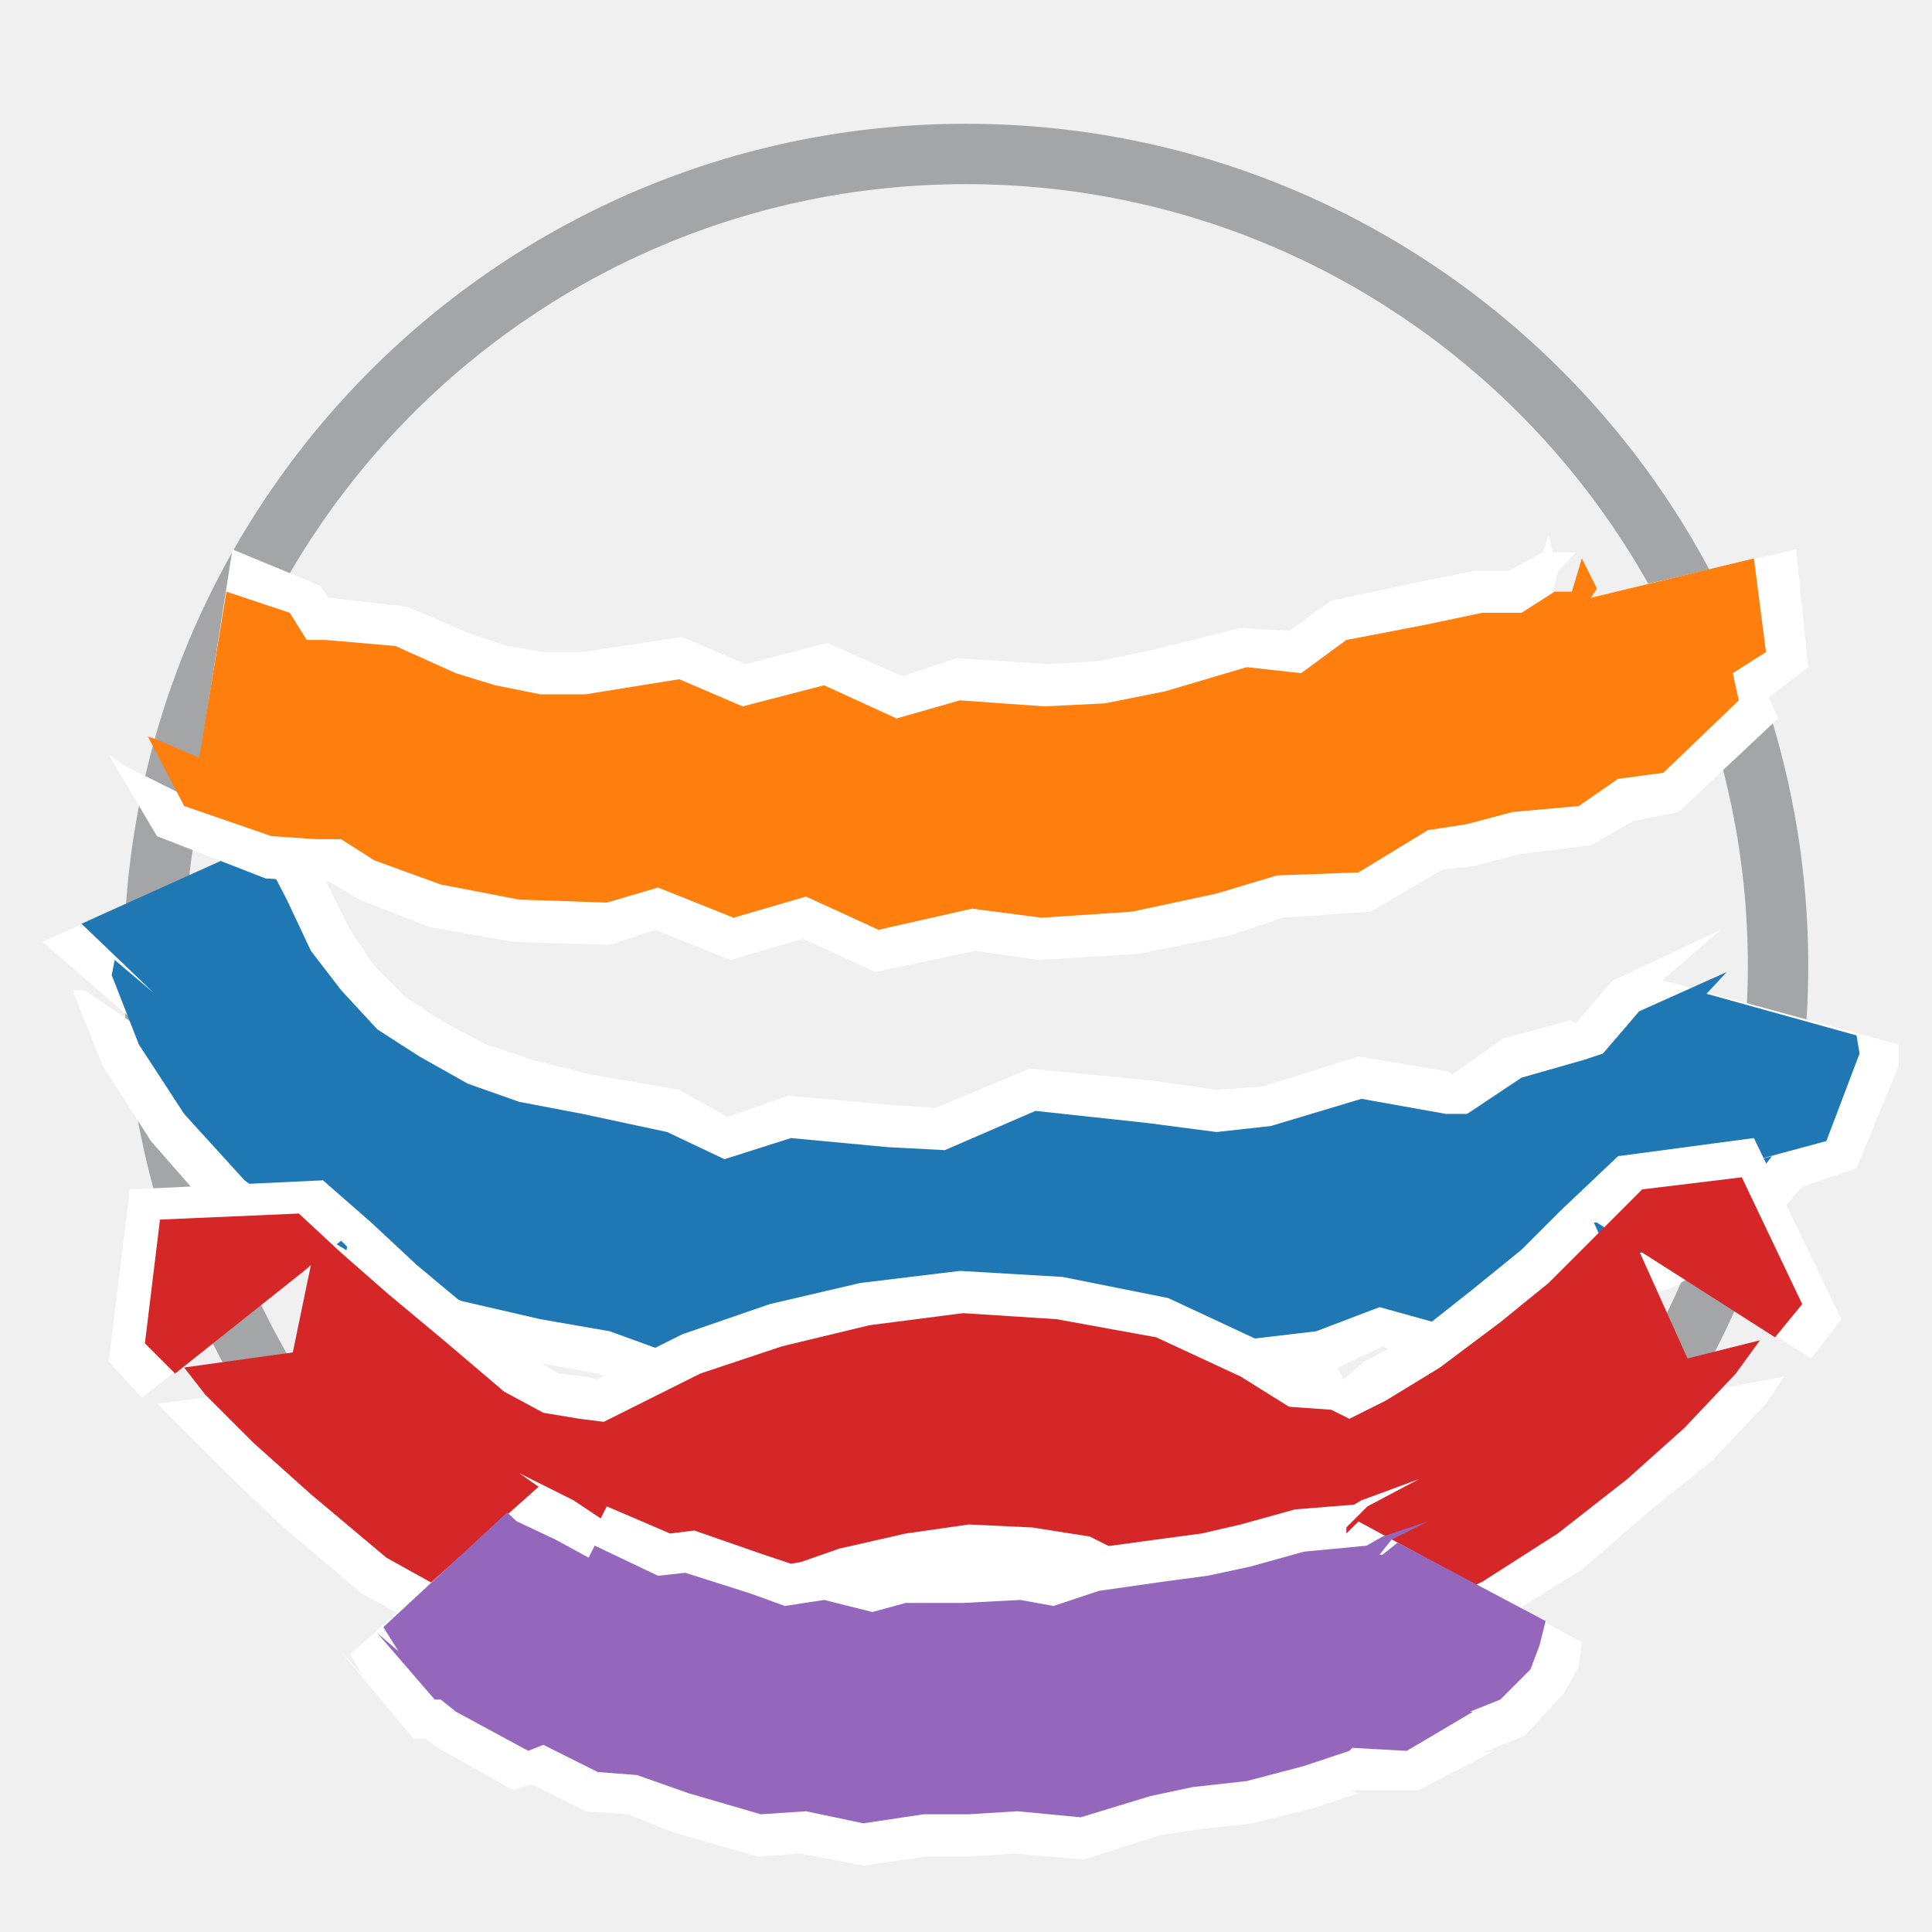
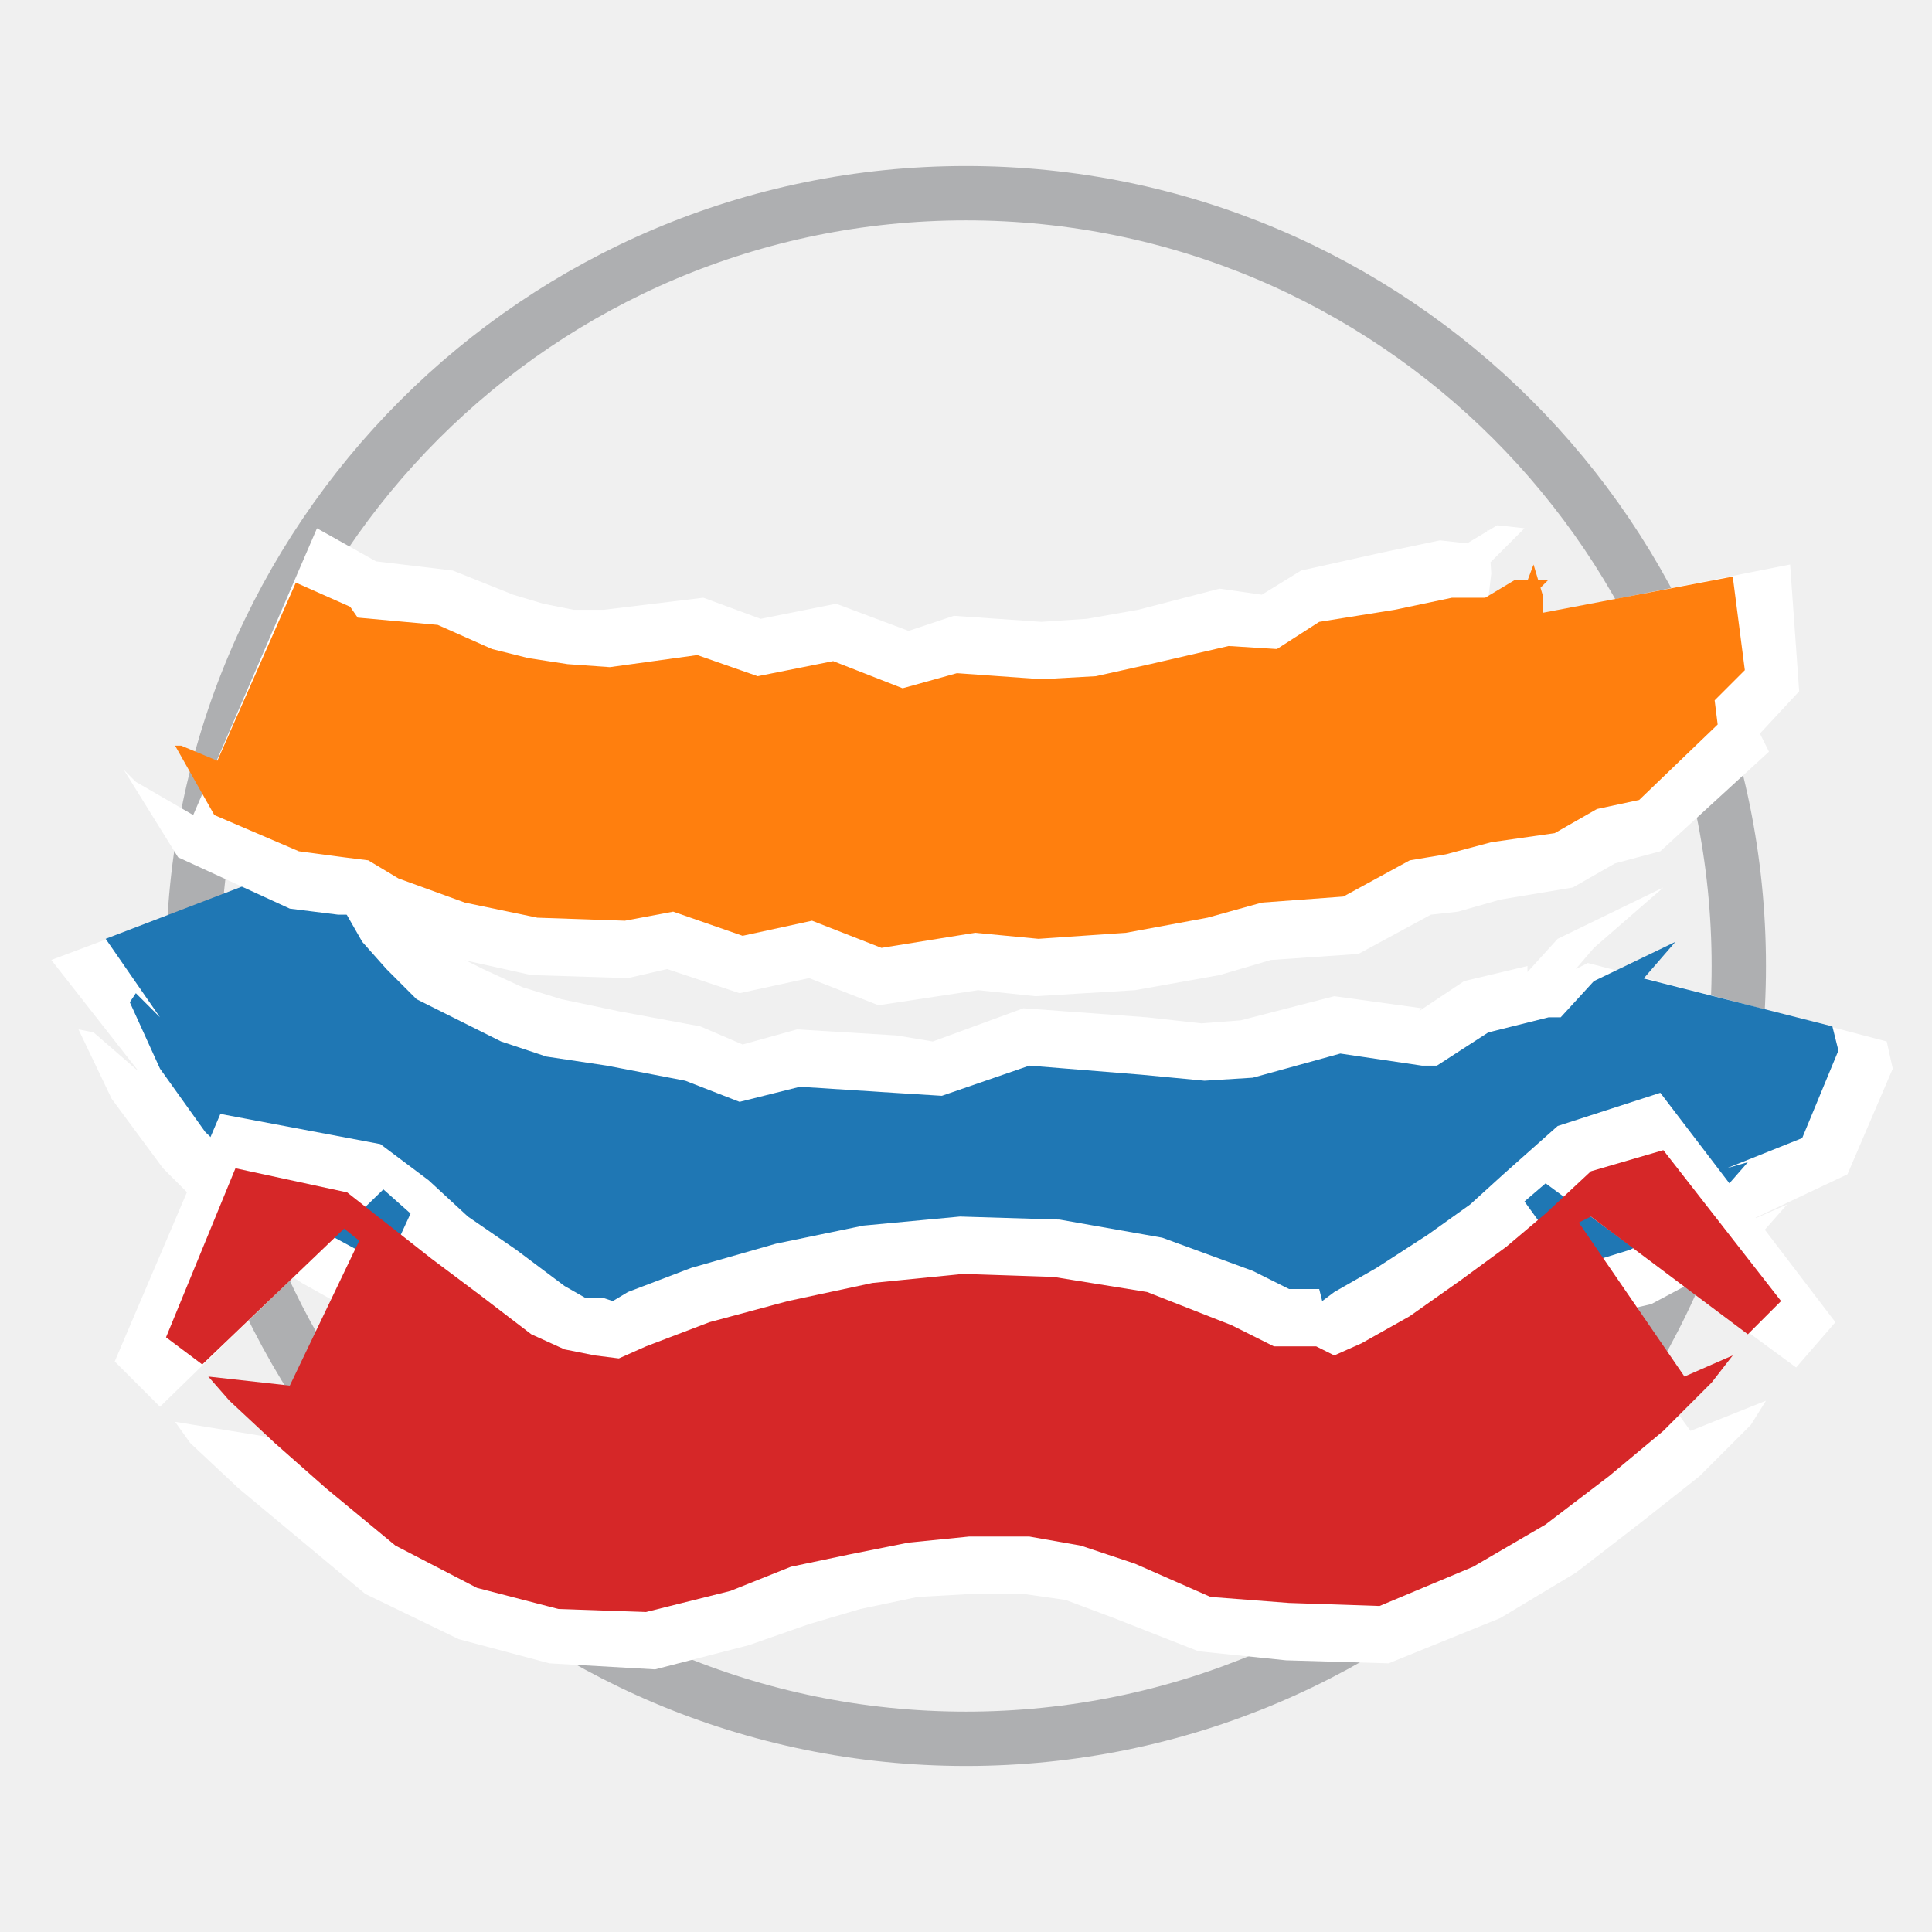
<svg xmlns="http://www.w3.org/2000/svg" viewBox="0 0 64 64" width="64" height="64">
-   <circle cx="32.0" cy="32.0" r="26.9" fill="none" stroke="#151a21" stroke-opacity="0.35" stroke-width="2" />
-   <path d="M1.4,31.2 L5.0,34.3 L2.8,32.8 L2.4,32.8 L3.4,35.3 L5.0,37.8 L7.1,40.2 L9.5,41.8 L12.0,43.3 L14.9,44.4 L17.6,45.1 L19.8,45.5 L23.4,46.7 L26.8,46.1 L28.9,46.4 L33.0,46.3 L35.5,45.1 L36.9,45.5 L40.2,45.9 L43.9,45.5 L45.8,44.6 L47.4,45.2 L51.6,44.6 L54.0,43.0 L55.3,42.7 L58.2,41.1 L59.7,39.3 L58.0,39.9 L61.5,38.7 L62.9,35.3 L62.9,34.6 L54.8,32.4 L54.5,32.8 L54.8,32.7 L57.0,30.8 L53.4,32.5 L52.2,33.9 L52.0,33.8 L49.8,34.4 L48.1,35.6 L48.0,35.5 L45.0,35.0 L41.8,36.0 L40.3,36.1 L38.2,35.8 L34.1,35.4 L31.0,36.7 L29.5,36.6 L26.1,36.3 L24.1,37.0 L22.5,36.1 L19.6,35.6 L17.6,35.1 L16.1,34.6 L14.6,33.8 L13.4,33.0 L12.4,32.0 L11.6,30.8 L10.8,29.2 L9.2,26.3 L5.8,25.4 L9.1,27.8 Z" fill="#ffffff" />
-   <path d="M2.7,30.6 L5.1,32.9 L3.8,31.8 L3.7,32.3 L4.6,34.6 L6.1,36.9 L8.1,39.1 L10.3,40.7 L12.6,42.1 L15.3,43.1 L17.9,43.7 L20.2,44.1 L23.5,45.3 L26.7,44.7 L29.0,45.0 L32.7,44.9 L35.3,43.7 L37.1,44.2 L40.2,44.5 L43.6,44.1 L45.7,43.3 L47.5,43.8 L51.1,43.3 L53.4,41.7 L54.8,41.4 L57.3,40.1 L58.7,38.3 L57.9,38.5 L60.5,37.8 L61.6,34.9 L61.5,34.3 L56.1,32.8 L55.8,33.2 L55.9,33.6 L57.2,32.2 L54.3,33.5 L53.1,34.9 L52.5,35.1 L50.4,35.7 L48.6,36.9 L47.9,36.9 L45.1,36.4 L42.1,37.3 L40.3,37.5 L38.0,37.2 L34.3,36.8 L31.3,38.1 L29.4,38.0 L26.2,37.7 L24.0,38.4 L22.1,37.5 L19.3,36.9 L17.2,36.5 L15.5,35.9 L13.9,35.0 L12.5,34.1 L11.3,32.8 L10.3,31.5 L9.5,29.8 L8.2,27.3 L5.7,26.8 L7.8,28.3 Z" fill="#1f77b4" />
-   <path d="M11.3,41.1 L11.5,41.3 L10.6,45.8 L5.2,46.5 L5.9,47.2 L7.5,48.8 L9.4,50.6 L12.0,52.8 L15.0,54.4 L17.9,55.2 L21.4,55.3 L24.4,54.2 L26.4,53.3 L28.2,52.6 L30.2,52.2 L32.2,51.9 L34.1,52.0 L35.7,52.3 L37.3,53.1 L40.0,54.5 L42.9,54.9 L46.2,55.2 L49.8,53.6 L52.4,52.0 L54.7,50.0 L56.7,48.4 L58.5,46.5 L59.1,45.6 L55.4,46.3 L52.8,40.5 L52.9,40.5 L60.0,45.0 L61.0,43.7 L58.1,37.7 L53.6,38.3 L51.7,40.1 L50.4,41.4 L48.8,42.7 L46.9,44.2 L45.2,45.1 L44.5,45.7 L44.3,45.3 L43.1,45.2 L41.7,44.4 L38.7,43.0 L35.2,42.3 L31.8,42.1 L28.5,42.5 L25.5,43.2 L22.6,44.2 L20.4,45.3 L19.8,45.7 L19.4,45.6 L18.5,45.5 L17.5,44.9 L15.6,43.4 L13.8,41.9 L12.3,40.5 L10.7,39.1 L4.3,39.4 L3.6,45.1 L4.7,46.3 Z" fill="#ffffff" />
-   <path d="M10.2,42.0 L10.3,41.9 L9.7,44.8 L6.1,45.3 L6.8,46.2 L8.4,47.8 L10.3,49.5 L12.8,51.6 L15.5,53.1 L18.2,53.8 L21.1,53.9 L23.9,52.9 L25.8,52.0 L27.8,51.3 L30.0,50.8 L32.1,50.5 L34.2,50.6 L36.1,50.9 L37.9,51.8 L40.5,53.1 L43.1,53.5 L46.0,53.8 L49.1,52.4 L51.6,50.8 L53.9,49.0 L55.8,47.3 L57.5,45.5 L58.3,44.4 L55.9,45.0 L54.1,41.0 L54.1,41.3 L58.8,44.3 L59.7,43.2 L57.7,39.0 L54.4,39.4 L52.7,41.1 L51.3,42.5 L49.7,43.8 L47.7,45.3 L45.9,46.4 L44.7,47.0 L44.1,46.7 L42.7,46.6 L41.1,45.6 L38.3,44.3 L35.0,43.7 L31.9,43.5 L28.8,43.9 L25.9,44.6 L23.2,45.5 L21.0,46.6 L20.0,47.1 L19.2,47.0 L18.0,46.8 L16.7,46.1 L14.7,44.4 L12.9,42.9 L11.3,41.5 L9.9,40.2 L5.3,40.4 L4.8,44.5 L5.8,45.5 Z" fill="#d62728" />
-   <path d="M6.4,26.5 L4.2,25.4 L3.6,25.0 L5.2,27.7 L8.8,29.1 L10.4,29.2 L10.9,29.2 L11.9,29.8 L14.2,30.7 L17.0,31.2 L20.2,31.3 L21.7,30.8 L24.2,31.8 L26.6,31.1 L29.0,32.2 L32.3,31.5 L34.4,31.8 L37.7,31.6 L40.7,31.0 L42.5,30.4 L45.4,30.2 L47.8,28.8 L48.8,28.7 L50.3,28.3 L52.7,28.0 L54.1,27.2 L55.6,26.9 L58.9,23.8 L58.6,23.1 L59.9,22.1 L59.5,18.2 L51.3,20.1 L51.6,19.0 L51.3,17.7 L50.6,20.0 L52.2,18.3 L51.1,18.3 L50.0,18.9 L48.9,18.9 L46.9,19.3 L44.1,19.9 L42.7,20.9 L41.1,20.8 L38.3,21.5 L36.4,21.9 L34.7,22.0 L31.7,21.8 L29.9,22.4 L27.4,21.3 L24.7,22.0 L22.6,21.1 L19.3,21.6 L18.0,21.6 L16.8,21.4 L15.6,21.0 L13.5,20.1 L10.9,19.8 L9.8,19.8 L11.2,20.8 L11.9,21.3 L10.6,19.4 L7.7,18.2 Z" fill="#ffffff" />
-   <path d="M6.6,25.1 L5.2,24.5 L4.9,24.4 L6.1,26.7 L9.0,27.7 L10.5,27.8 L11.3,27.8 L12.4,28.5 L14.6,29.3 L17.2,29.8 L20.1,29.9 L21.8,29.4 L24.3,30.4 L26.7,29.7 L29.1,30.8 L32.2,30.1 L34.5,30.4 L37.5,30.2 L40.3,29.6 L42.3,29.0 L45.0,28.9 L47.3,27.5 L48.6,27.3 L50.1,26.9 L52.3,26.7 L53.6,25.8 L55.1,25.6 L57.6,23.2 L57.4,22.3 L58.5,21.6 L58.1,18.5 L52.7,19.8 L52.9,19.5 L52.4,18.5 L51.8,20.5 L52.7,19.6 L51.5,19.6 L50.4,20.3 L49.1,20.3 L47.2,20.7 L44.6,21.2 L43.1,22.3 L41.3,22.1 L38.6,22.9 L36.6,23.3 L34.6,23.4 L31.8,23.2 L29.7,23.8 L27.3,22.7 L24.6,23.4 L22.5,22.5 L19.4,23.0 L17.9,23.0 L16.4,22.7 L15.1,22.3 L13.1,21.4 L10.8,21.2 L9.6,21.2 L10.3,21.9 L10.6,21.9 L9.6,20.3 L7.5,19.6 Z" fill="#ff7f0e" />
-   <path d="M11.6,54.8 L12.0,55.5 L11.2,54.6 L13.7,57.6 L14.1,57.6 L14.5,57.9 L17.0,59.3 L17.6,59.1 L19.4,60.0 L20.8,60.1 L22.3,60.7 L25.1,61.5 L26.5,61.4 L28.6,61.8 L30.7,61.5 L32.1,61.5 L33.6,61.4 L35.9,61.6 L38.4,60.8 L39.7,60.6 L41.5,60.4 L43.5,59.9 L45.0,59.4 L44.7,59.3 L47.0,59.3 L49.5,58.0 L49.0,58.1 L50.5,57.5 L51.8,56.1 L52.3,55.2 L52.4,54.4 L45.0,50.4 L44.6,50.8 L44.6,50.6 L45.3,49.9 L47.0,49.0 L45.1,49.7 L43.9,50.4 L45.4,49.8 L42.9,50.0 L41.1,50.5 L39.8,50.8 L38.3,51.0 L36.1,51.3 L34.7,51.8 L33.8,51.6 L31.9,51.7 L29.9,51.7 L28.9,52.0 L27.4,51.6 L26.2,51.8 L25.3,51.5 L23.0,50.7 L22.2,50.8 L20.1,49.9 L19.9,50.3 L19.0,49.7 L17.2,48.8 L18.2,49.5 L19.7,51.6 L19.6,50.8 L17.9,49.2 Z" fill="#ffffff" />
-   <path d="M12.7,53.9 L13.2,54.7 L12.5,54.1 L14.4,56.3 L14.6,56.3 L15.1,56.7 L17.5,58.0 L18.0,57.8 L19.8,58.7 L21.1,58.8 L22.8,59.4 L25.2,60.1 L26.7,60.0 L28.6,60.4 L30.6,60.1 L32.1,60.1 L33.7,60.0 L35.8,60.2 L38.1,59.5 L39.5,59.2 L41.3,59.0 L43.2,58.5 L44.7,58.0 L44.8,57.9 L46.6,58.0 L48.8,56.7 L48.7,56.7 L49.7,56.3 L50.7,55.3 L51.0,54.5 L51.2,53.7 L46.3,51.1 L45.8,51.5 L45.7,51.5 L46.1,51.0 L47.3,50.4 L45.8,50.9 L44.4,51.7 L45.3,51.2 L43.2,51.4 L41.4,51.9 L40.0,52.2 L38.5,52.4 L36.4,52.7 L34.9,53.2 L33.8,53.0 L31.9,53.1 L30.0,53.1 L28.9,53.4 L27.3,53.0 L26.0,53.2 L24.9,52.8 L22.7,52.1 L21.8,52.2 L19.7,51.2 L19.5,51.6 L18.4,51.0 L16.7,50.2 L17.5,50.8 L18.4,52.0 L18.4,51.6 L16.8,50.1 Z" fill="#9467bd" />
+   <circle cx="32.0" cy="32.0" r="25.6" fill="none" stroke="#151a21" stroke-opacity="0.3" stroke-width="1.8" />
+   <path d="M1.7,31.8 L4.6,35.5 L3.1,34.2 L2.6,34.1 L3.7,36.4 L5.4,38.7 L7.6,40.9 L10.0,42.5 L12.5,43.9 L15.4,44.9 L18.0,45.5 L20.0,45.9 L23.7,47.0 L27.0,46.5 L29.0,46.8 L33.1,46.7 L35.5,45.7 L36.7,46.1 L39.9,46.3 L43.6,45.9 L45.3,45.2 L46.8,45.6 L51.1,44.9 L53.4,43.5 L54.7,43.2 L57.7,41.6 L59.2,39.9 L57.6,40.6 L61.2,38.9 L62.7,35.4 L62.5,34.5 L52.6,31.9 L52.2,32.1 L52.8,31.4 L55.1,29.4 L51.6,31.1 L50.6,32.2 L50.6,32.0 L48.5,32.5 L47.0,33.5 L47.1,33.4 L44.2,33.0 L41.1,33.8 L39.8,33.9 L38.0,33.7 L33.9,33.4 L30.9,34.5 L29.7,34.3 L26.4,34.1 L24.6,34.6 L23.2,34.0 L20.5,33.5 L18.6,33.1 L17.3,32.7 L16.0,32.1 L15.0,31.6 L14.3,30.9 L13.6,30.1 L12.9,29.0 L11.1,26.3 L8.7,25.3 L11.3,28.2 Z" fill="#ffffff" />
+   <path d="M3.5,31.1 L5.3,33.7 L4.5,32.9 L4.3,33.2 L5.3,35.4 L6.8,37.5 L8.8,39.4 L10.9,40.9 L13.3,42.2 L15.9,43.1 L18.4,43.7 L20.5,44.1 L23.8,45.1 L26.9,44.6 L29.1,44.9 L32.8,44.8 L35.2,43.8 L36.9,44.2 L39.9,44.4 L43.2,44.1 L45.1,43.3 L46.9,43.7 L50.5,43.1 L52.7,41.8 L54.0,41.4 L56.5,40.1 L57.9,38.5 L57.2,38.7 L59.7,37.7 L60.9,34.8 L60.7,34.0 L54.4,32.4 L54.0,32.7 L54.2,32.7 L55.5,31.2 L52.8,32.5 L51.7,33.7 L51.3,33.7 L49.3,34.2 L47.6,35.3 L47.1,35.3 L44.4,34.9 L41.5,35.7 L39.9,35.8 L37.8,35.6 L34.1,35.3 L31.2,36.3 L29.6,36.2 L26.5,36.0 L24.5,36.5 L22.7,35.8 L20.1,35.3 L18.1,35.0 L16.6,34.5 L15.0,33.7 L13.8,33.1 L12.8,32.1 L12.0,31.2 L11.2,29.8 L9.8,27.6 L8.0,27.1 L9.5,28.8 Z" fill="#1f77b4" />
+   <path d="M12.7,39.4 L13.6,40.2 L10.1,47.8 L5.8,47.1 L6.3,47.8 L7.9,49.3 L9.7,50.8 L12.1,52.8 L15.2,54.3 L18.2,55.1 L21.7,55.3 L24.8,54.5 L26.8,53.8 L28.5,53.3 L30.4,52.9 L32.2,52.8 L33.9,52.8 L35.3,53.0 L36.9,53.6 L39.7,54.7 L42.6,55.0 L46.0,55.1 L49.7,53.6 L52.2,52.1 L54.4,50.4 L56.3,48.9 L58.0,47.2 L58.5,46.4 L56.0,47.4 L50.5,39.8 L51.2,39.2 L59.5,45.3 L60.8,43.8 L55.0,36.2 L51.6,37.3 L49.8,38.9 L48.7,39.9 L47.3,40.9 L45.6,42.0 L44.2,42.8 L43.8,43.1 L43.7,42.7 L42.7,42.7 L41.5,42.1 L38.5,41.0 L35.1,40.4 L31.8,40.3 L28.6,40.6 L25.7,41.2 L22.9,42.0 L20.8,42.8 L20.3,43.1 L20.0,43.0 L19.4,43.0 L18.7,42.6 L17.1,41.4 L15.5,40.3 L14.2,39.1 L12.6,37.9 L7.3,36.9 L3.8,45.1 L5.3,46.6 Z" fill="#ffffff" />
+   <path d="M11.4,40.7 L11.9,41.1 L9.6,45.9 L6.9,45.6 L7.6,46.4 L9.1,47.8 L10.8,49.3 L13.1,51.2 L15.8,52.6 L18.5,53.3 L21.4,53.4 L24.2,52.7 L26.2,51.9 L28.1,51.5 L30.1,51.1 L32.1,50.9 L34.1,50.9 L35.8,51.2 L37.6,51.8 L40.1,52.9 L42.7,53.1 L45.7,53.2 L48.8,51.9 L51.2,50.5 L53.3,48.9 L55.1,47.4 L56.7,45.8 L57.4,44.9 L55.8,45.6 L52.3,40.5 L52.7,40.3 L57.9,44.2 L59.0,43.1 L55.1,38.1 L52.7,38.8 L51.2,40.2 L49.9,41.3 L48.4,42.4 L46.7,43.6 L45.1,44.5 L44.2,44.9 L43.6,44.6 L42.2,44.6 L40.8,43.9 L38.0,42.8 L34.9,42.3 L31.9,42.2 L28.9,42.5 L26.1,43.1 L23.5,43.8 L21.4,44.6 L20.5,45.0 L19.7,44.9 L18.7,44.7 L17.6,44.2 L15.9,42.9 L14.3,41.7 L12.9,40.6 L11.5,39.5 L7.8,38.7 L5.5,44.3 L6.7,45.2 Z" fill="#d62728" />
+   <path d="M6.4,27.0 L4.5,25.9 L4.1,25.5 L5.9,28.4 L9.6,30.1 L11.2,30.3 L11.6,30.3 L12.5,30.9 L14.9,31.7 L17.6,32.3 L20.8,32.4 L22.1,32.1 L24.5,32.9 L26.8,32.4 L29.1,33.3 L32.4,32.8 L34.3,33.0 L37.6,32.8 L40.4,32.3 L42.1,31.8 L45.0,31.6 L47.4,30.3 L48.3,30.2 L49.7,29.8 L52.1,29.4 L53.5,28.6 L55.0,28.2 L58.6,24.9 L58.3,24.3 L59.6,22.9 L59.3,18.7 L49.2,20.7 L49.4,19.0 L49.3,17.5 L48.5,19.5 L50.5,17.5 L49.6,17.4 L48.6,18.0 L47.7,17.9 L45.8,18.3 L43.1,18.9 L41.8,19.7 L40.4,19.5 L37.7,20.2 L36.0,20.5 L34.5,20.6 L31.6,20.4 L30.1,20.9 L27.7,20.0 L25.2,20.5 L23.3,19.8 L20.0,20.2 L19.0,20.2 L18.0,20.0 L17.0,19.7 L15.0,18.9 L12.5,18.6 L11.5,18.6 L13.3,19.7 L14.2,20.6 L13.0,18.9 L10.5,17.5 Z" fill="#ffffff" />
+   <path d="M7.2,25.2 L6.0,24.7 L5.8,24.7 L7.1,27.0 L9.9,28.2 L11.4,28.4 L12.2,28.5 L13.2,29.1 L15.4,29.9 L17.8,30.4 L20.7,30.5 L22.3,30.2 L24.6,31.0 L26.9,30.5 L29.2,31.4 L32.3,30.9 L34.4,31.1 L37.3,30.9 L40.0,30.4 L41.8,29.9 L44.5,29.7 L46.7,28.5 L47.9,28.3 L49.4,27.9 L51.5,27.6 L52.9,26.8 L54.3,26.5 L56.9,24.0 L56.8,23.2 L57.8,22.2 L57.4,19.1 L51.1,20.3 L51.1,19.7 L50.8,18.7 L50.2,20.3 L51.3,19.2 L50.2,19.2 L49.2,19.8 L48.1,19.8 L46.2,20.2 L43.7,20.6 L42.3,21.5 L40.7,21.4 L38.1,22.0 L36.3,22.4 L34.5,22.5 L31.7,22.3 L29.9,22.8 L27.6,21.9 L25.1,22.4 L23.1,21.7 L20.2,22.1 L18.8,22.0 L17.5,21.8 L16.3,21.5 L14.5,20.7 L12.3,20.5 L11.2,20.4 L12.1,21.1 L12.5,21.4 L11.6,20.1 L9.8,19.3 Z" fill="#ff7f0e" />
</svg>
